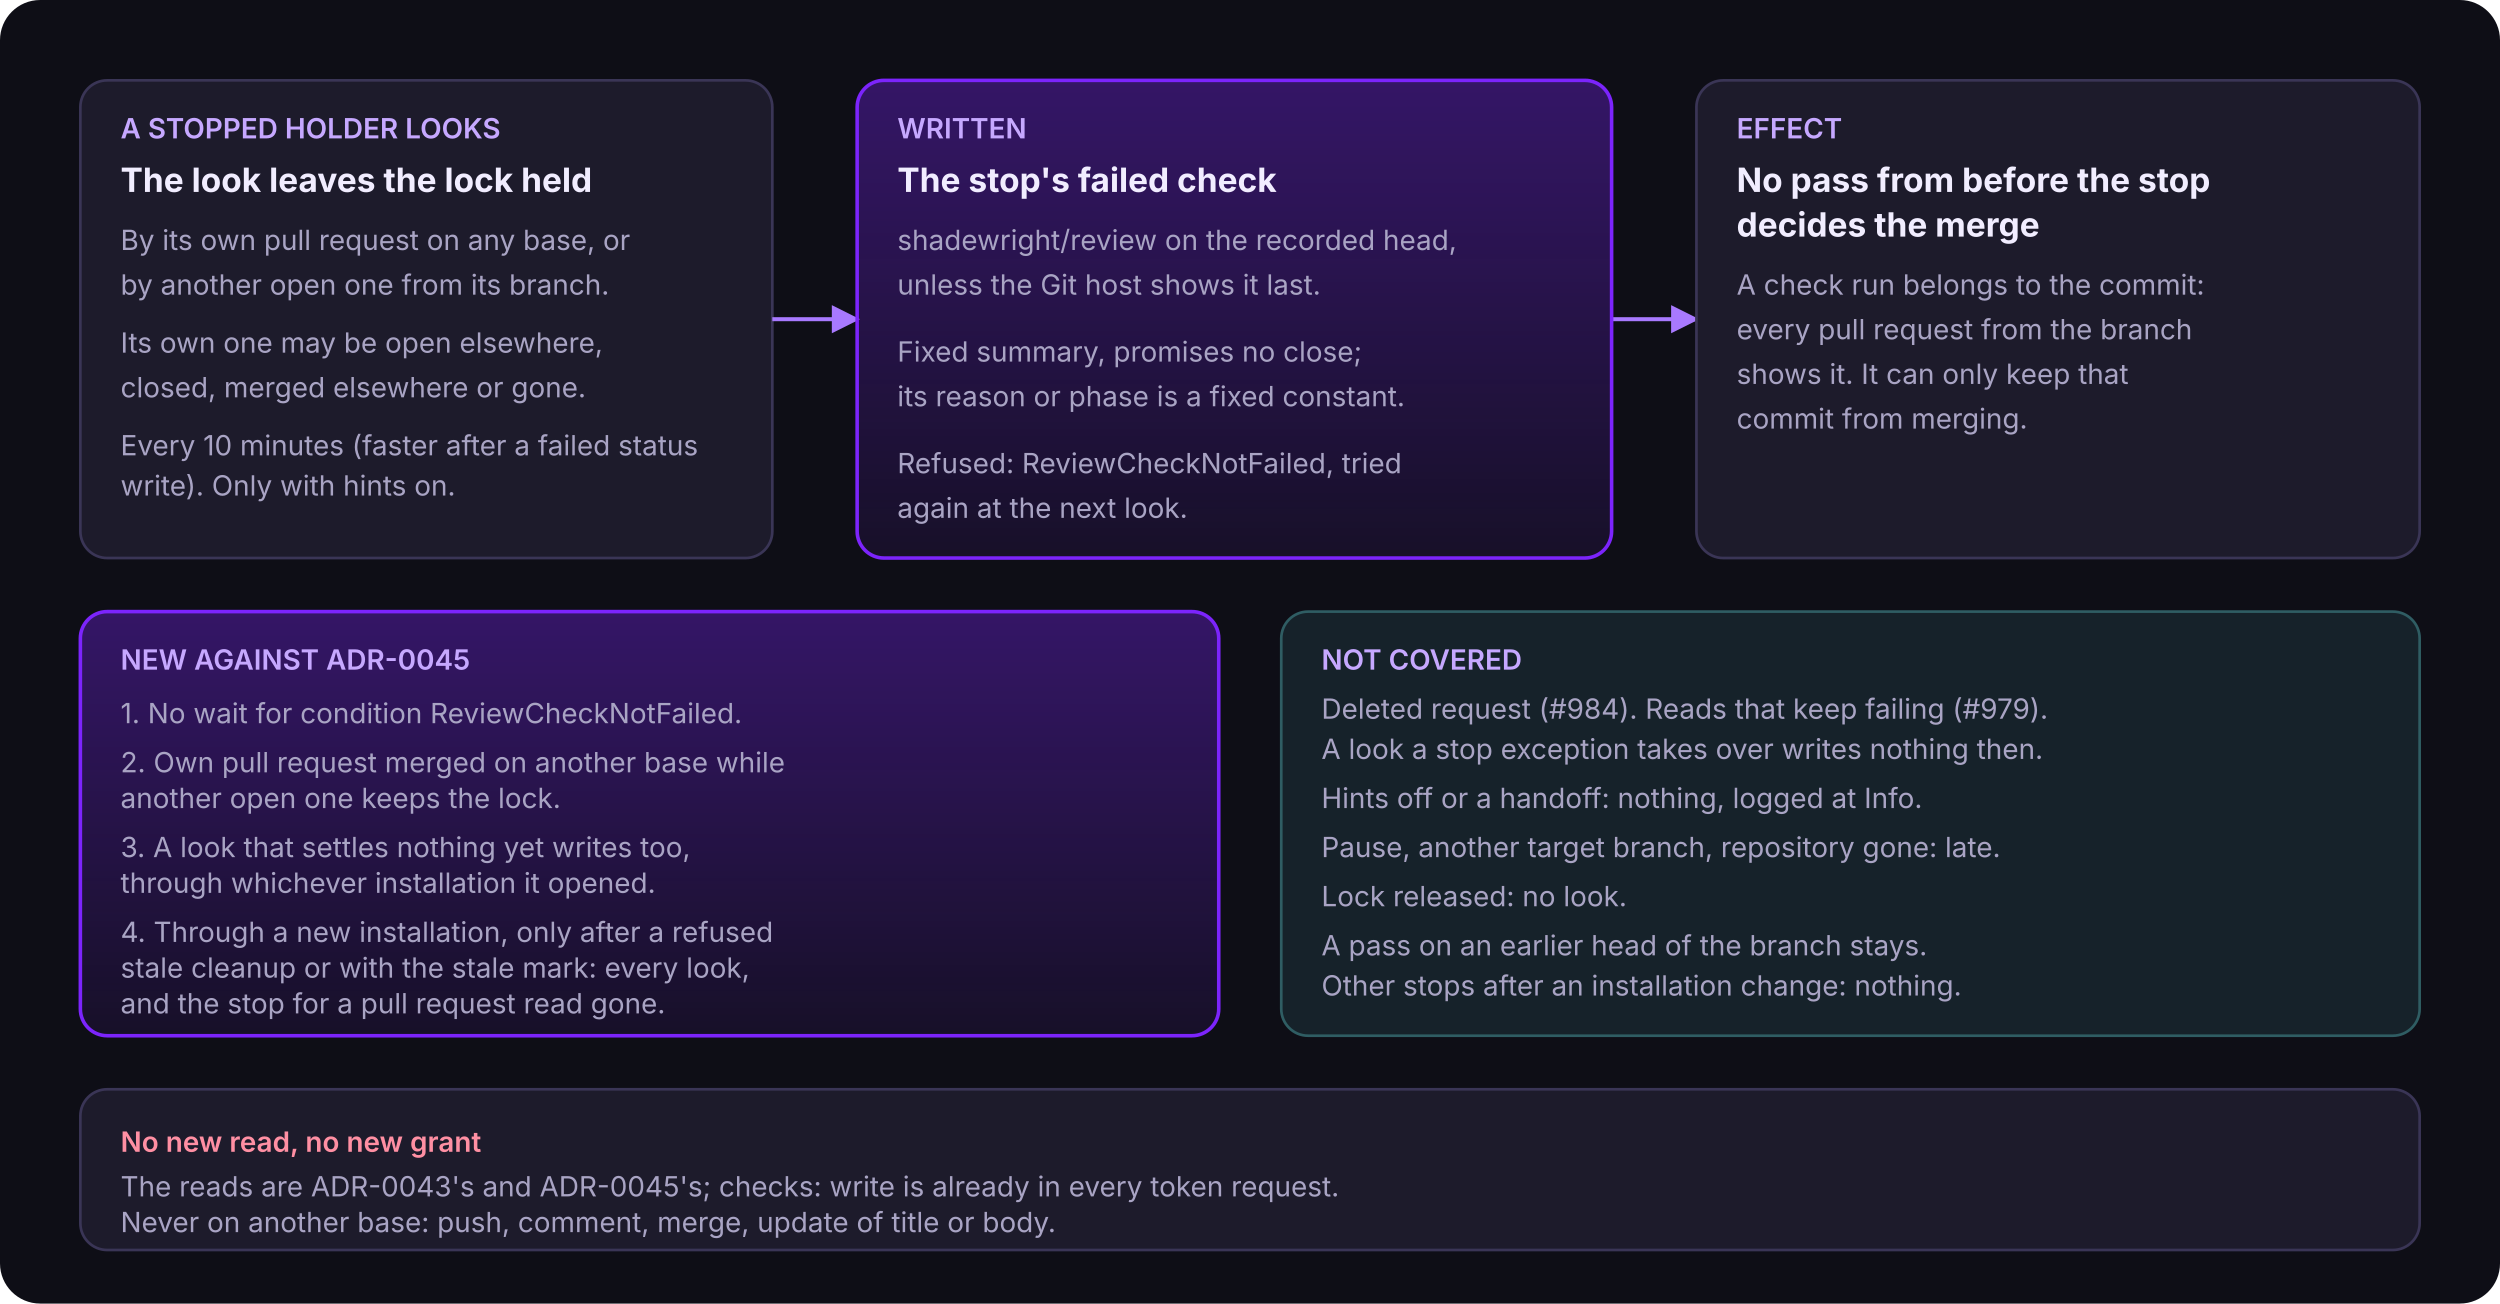
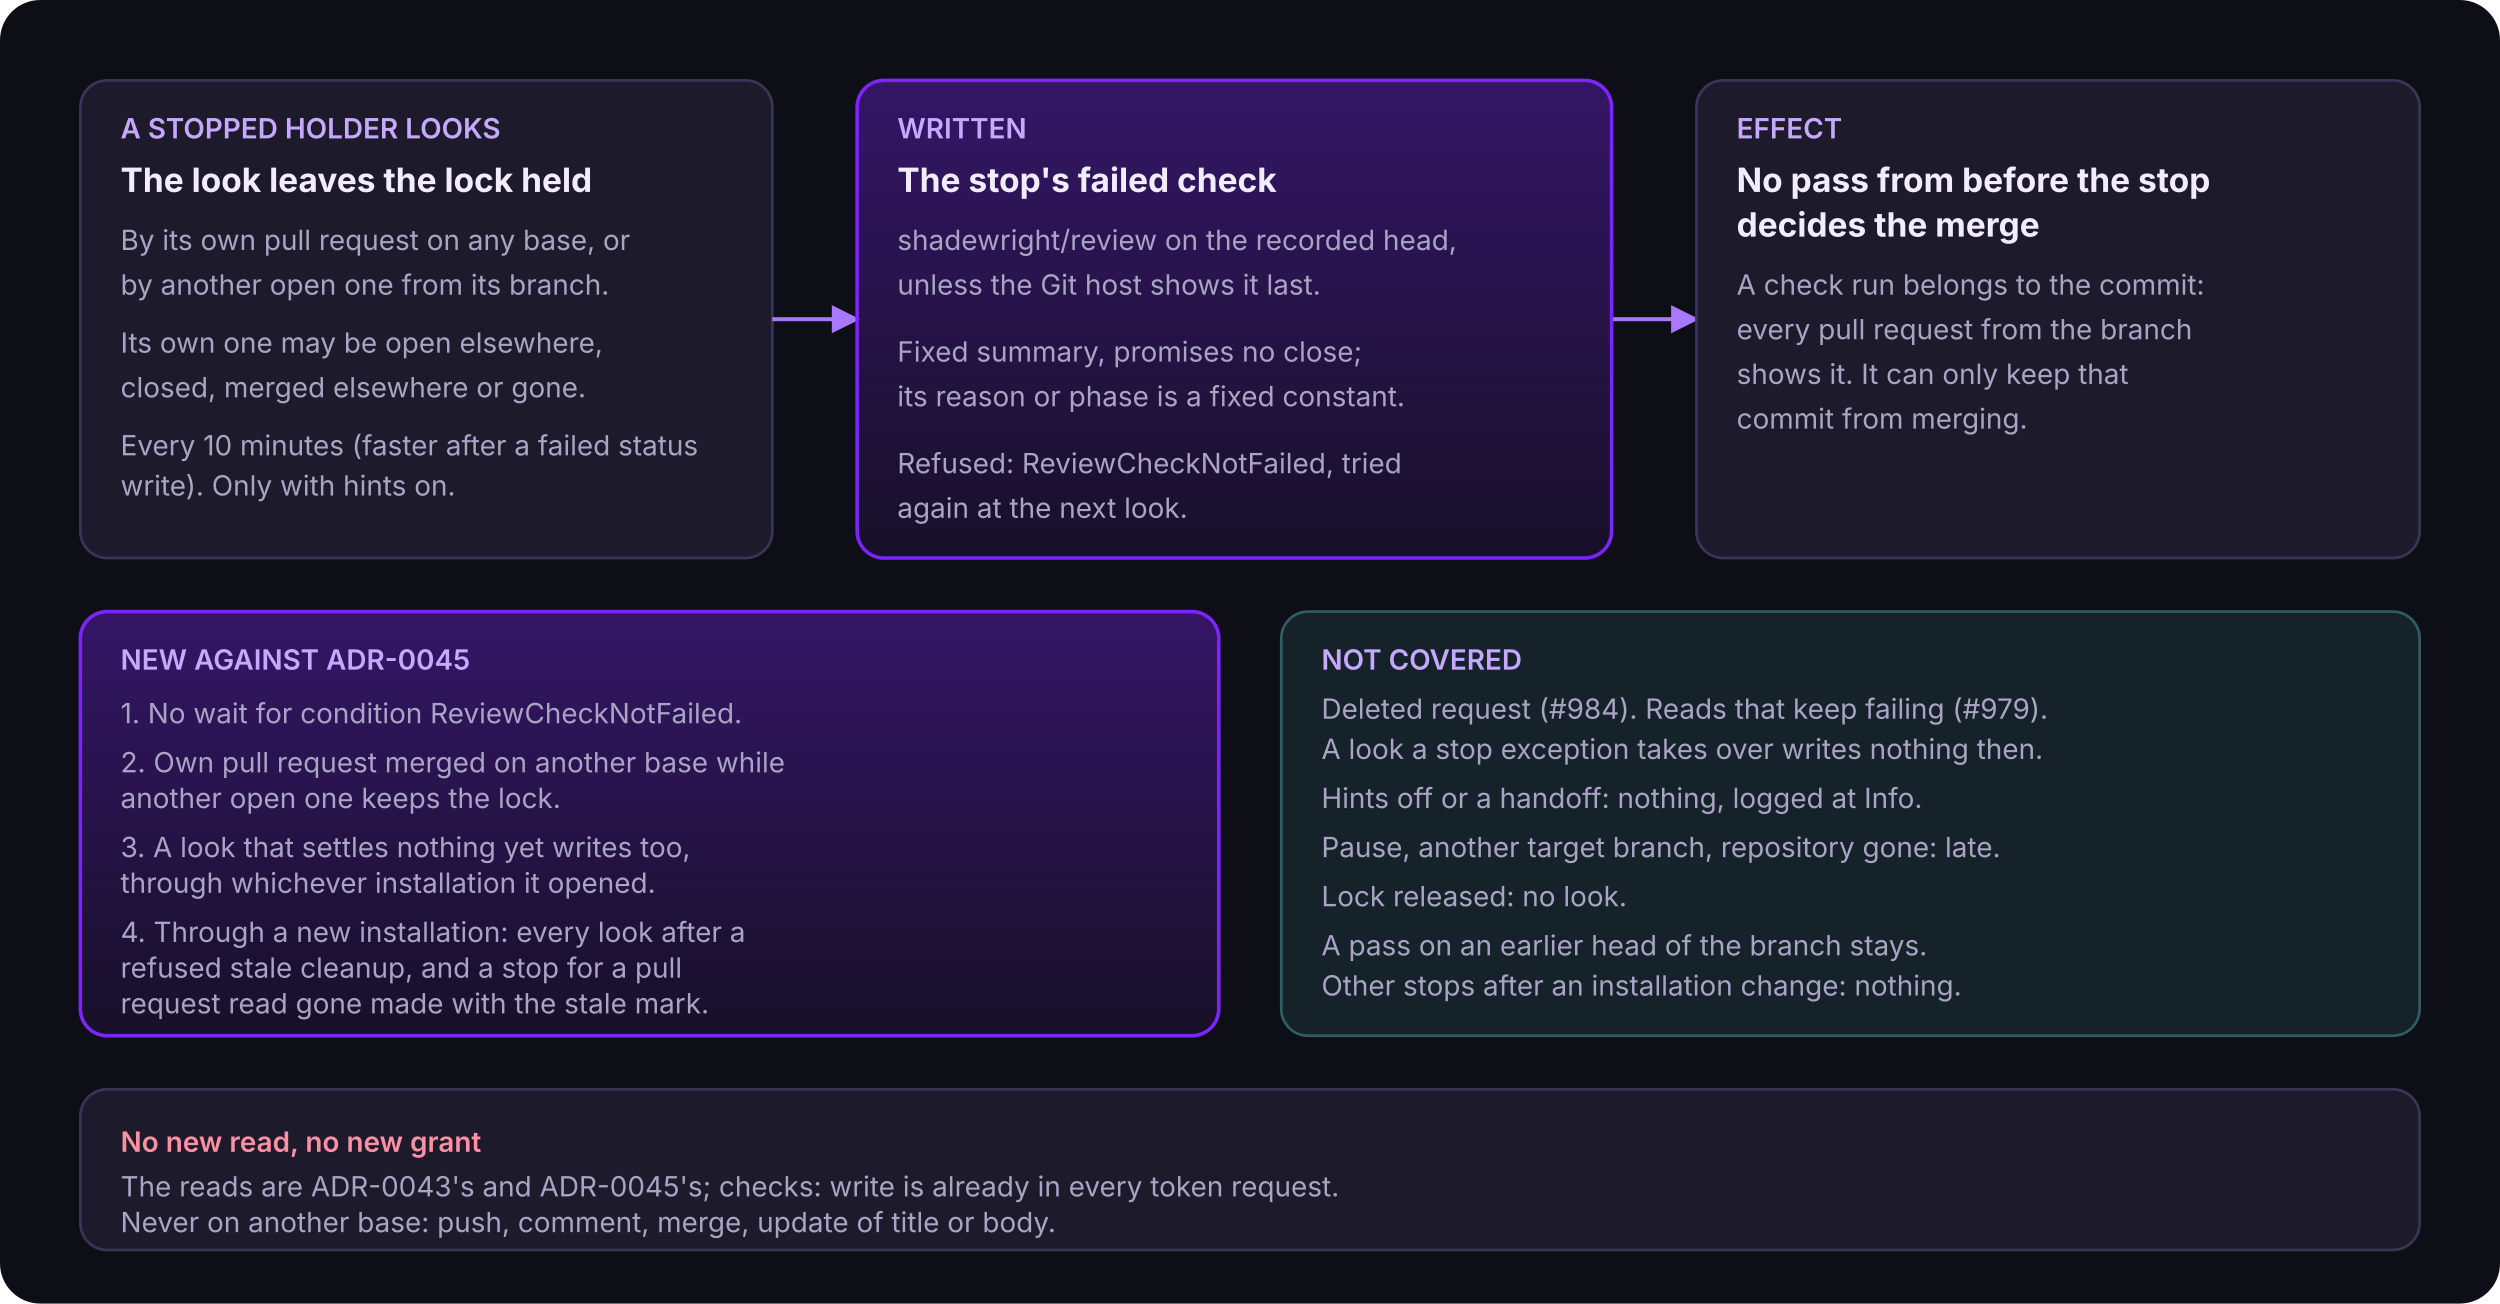
<svg xmlns="http://www.w3.org/2000/svg" viewBox="0 0 1120 584" role="img" aria-labelledby="t d" font-family="Inter, 'Segoe UI', system-ui, -apple-system, sans-serif">
  <defs>
    <marker id="a" viewBox="0 0 10 10" refX="9" refY="5" markerWidth="7" markerHeight="7" orient="auto-start-reverse">
      <path d="M0 0 10 5 0 10z" fill="#a879ff" />
    </marker>
    <linearGradient id="glow" x1="0" y1="0" x2="0" y2="1">
      <stop offset="0" stop-color="#7c24fc" stop-opacity=".35" />
      <stop offset="1" stop-color="#7c24fc" stop-opacity=".08" />
    </linearGradient>
    <style>
      .box{fill:#1d1b2b;stroke:#3a3556;stroke-width:1.2}
      .key{fill:url(#glow);stroke:#7c24fc;stroke-width:1.6}
      .ext{fill:#16222a;stroke:#2f5d63;stroke-width:1.2}
      .h{fill:#f1edff;font-size:15px;font-weight:650}
      .s{fill:#a9a4c4;font-size:12.5px}
      .f{stroke:#a879ff;stroke-width:1.8;fill:none}
      .no{fill:#ff8fa3;font-size:12.5px;font-weight:600}
      .tag{fill:#c6a8ff;font-size:12.5px;font-weight:600}
    </style>
  </defs>
  <rect width="1120" height="584" rx="18" fill="#0e0e16" />
  <rect class="box" x="36" y="36" width="310" height="214" rx="12" />
  <text class="tag" x="54" y="62">A STOPPED HOLDER LOOKS</text>
  <text class="h" x="54" y="86">The look leaves the lock held</text>
  <text class="s" x="54" y="112">By its own pull request on any base, or</text>
  <text class="s" x="54" y="132">by another open one from its branch.</text>
  <text class="s" x="54" y="158">Its own one may be open elsewhere,</text>
  <text class="s" x="54" y="178">closed, merged elsewhere or gone.</text>
  <text class="s" x="54" y="204">Every 10 minutes (faster after a failed status</text>
  <text class="s" x="54" y="222">write). Only with hints on.</text>
  <path class="f" d="M346 143H384" marker-end="url(#a)" />
  <path class="f" d="M722 143H760" marker-end="url(#a)" />
  <rect class="key" x="384" y="36" width="338" height="214" rx="12" />
  <text class="tag" x="402" y="62">WRITTEN</text>
  <text class="h" x="402" y="86">The stop's failed check</text>
  <text class="s" x="402" y="112">shadewright/review on the recorded head,</text>
  <text class="s" x="402" y="132">unless the Git host shows it last.</text>
  <text class="s" x="402" y="162">Fixed summary, promises no close;</text>
  <text class="s" x="402" y="182">its reason or phase is a fixed constant.</text>
  <text class="s" x="402" y="212">Refused: ReviewCheckNotFailed, tried</text>
  <text class="s" x="402" y="232">again at the next look.</text>
  <rect class="box" x="760" y="36" width="324" height="214" rx="12" />
  <text class="tag" x="778" y="62">EFFECT</text>
  <text class="h" x="778" y="86">No pass from before the stop</text>
  <text class="h" x="778" y="106">decides the merge</text>
  <text class="s" x="778" y="132">A check run belongs to the commit:</text>
  <text class="s" x="778" y="152">every pull request from the branch</text>
  <text class="s" x="778" y="172">shows it. It can only keep that</text>
  <text class="s" x="778" y="192">commit from merging.</text>
  <rect class="key" x="36" y="274" width="510" height="190" rx="12" />
  <text class="tag" x="54" y="300">NEW AGAINST ADR-0045</text>
  <text class="s" x="54" y="324">1. No wait for condition ReviewCheckNotFailed.</text>
  <text class="s" x="54" y="346">2. Own pull request merged on another base while</text>
  <text class="s" x="54" y="362">    another open one keeps the lock.</text>
  <text class="s" x="54" y="384">3. A look that settles nothing yet writes too,</text>
  <text class="s" x="54" y="400">    through whichever installation it opened.</text>
-   <text class="s" x="54" y="422">4. Through a new installation, only after a refused</text>
-   <text class="s" x="54" y="438">    stale cleanup or with the stale mark: every look,</text>
-   <text class="s" x="54" y="454">    and the stop for a pull request read gone.</text>
+   <text class="s" x="54" y="422">4. Through a new installation: every look after a</text>
+   <text class="s" x="54" y="438">    refused stale cleanup, and a stop for a pull</text>
+   <text class="s" x="54" y="454">    request read gone made with the stale mark.</text>
  <rect class="ext" x="574" y="274" width="510" height="190" rx="12" />
  <text class="tag" x="592" y="300">NOT COVERED</text>
  <text class="s" x="592" y="322">Deleted request (#984). Reads that keep failing (#979).</text>
  <text class="s" x="592" y="340">A look a stop exception takes over writes nothing then.</text>
  <text class="s" x="592" y="362">Hints off or a handoff: nothing, logged at Info.</text>
  <text class="s" x="592" y="384">Pause, another target branch, repository gone: late.</text>
  <text class="s" x="592" y="406">Lock released: no look.</text>
  <text class="s" x="592" y="428">A pass on an earlier head of the branch stays.</text>
  <text class="s" x="592" y="446">Other stops after an installation change: nothing.</text>
  <rect class="box" x="36" y="488" width="1048" height="72" rx="12" />
  <text class="no" x="54" y="516">No new read, no new grant</text>
  <text class="s" x="54" y="536">The reads are ADR-0043's and ADR-0045's; checks: write is already in every token request.</text>
  <text class="s" x="54" y="552">Never on another base: push, comment, merge, update of title or body.</text>
</svg>
